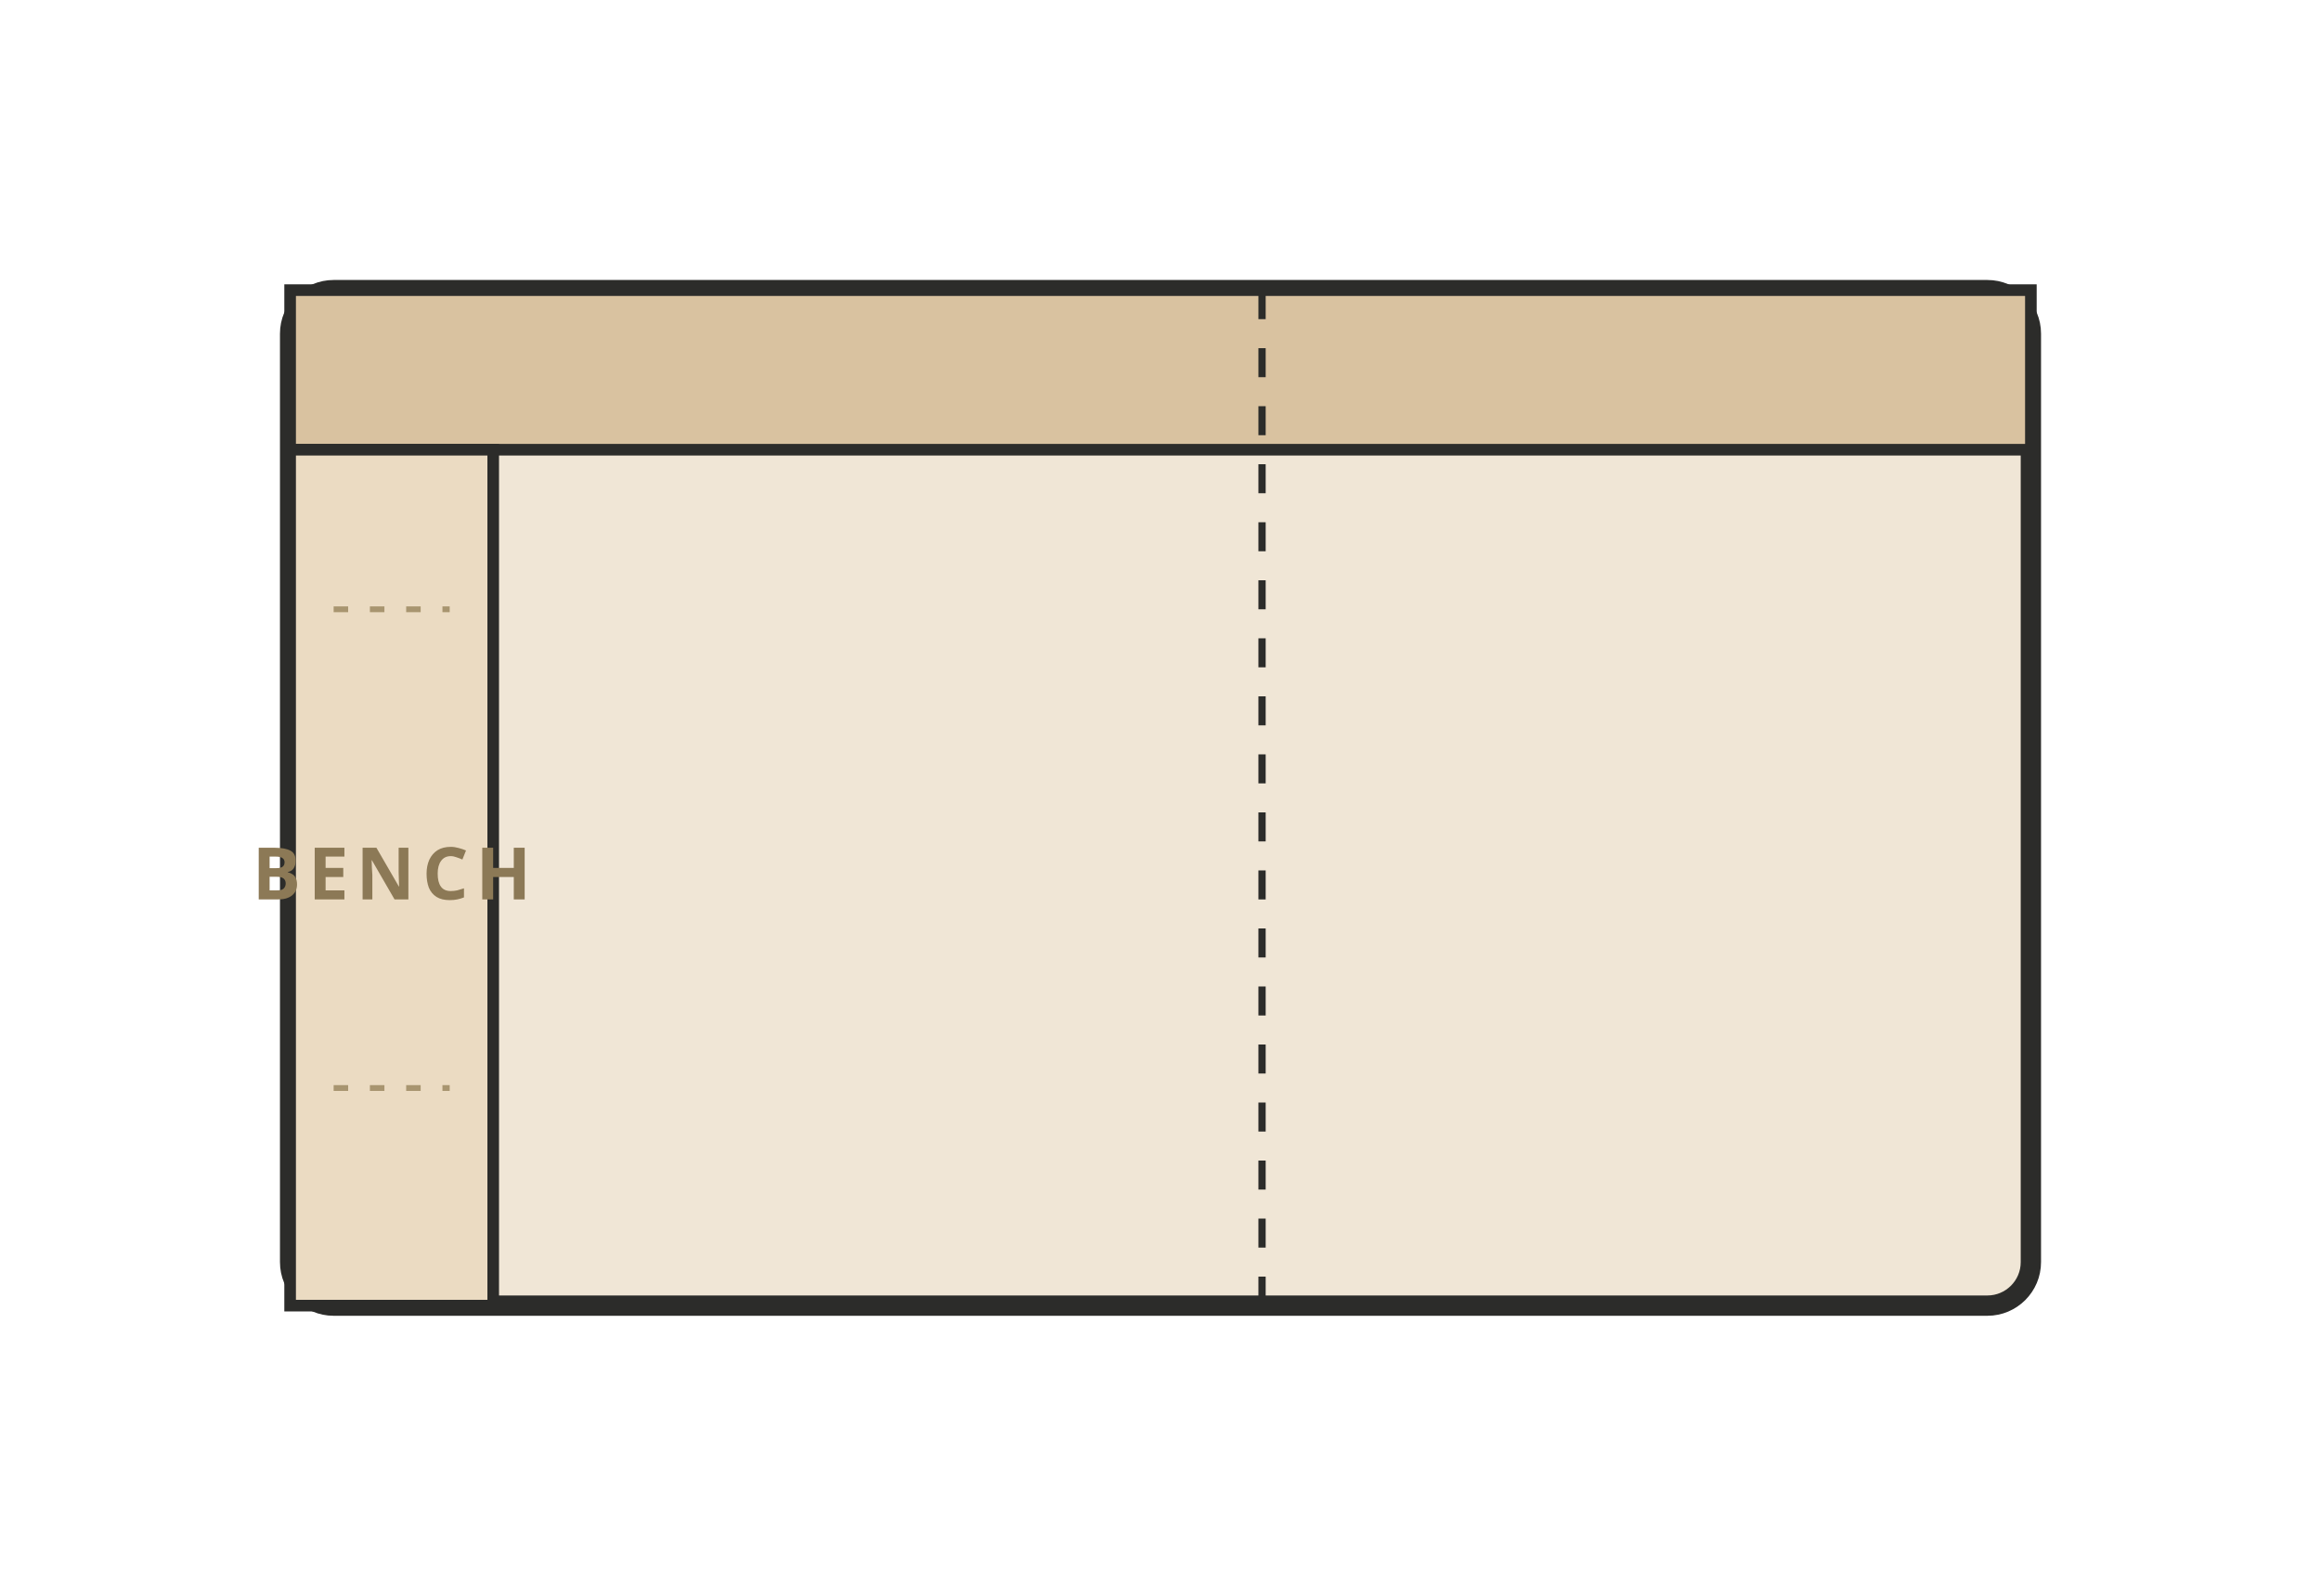
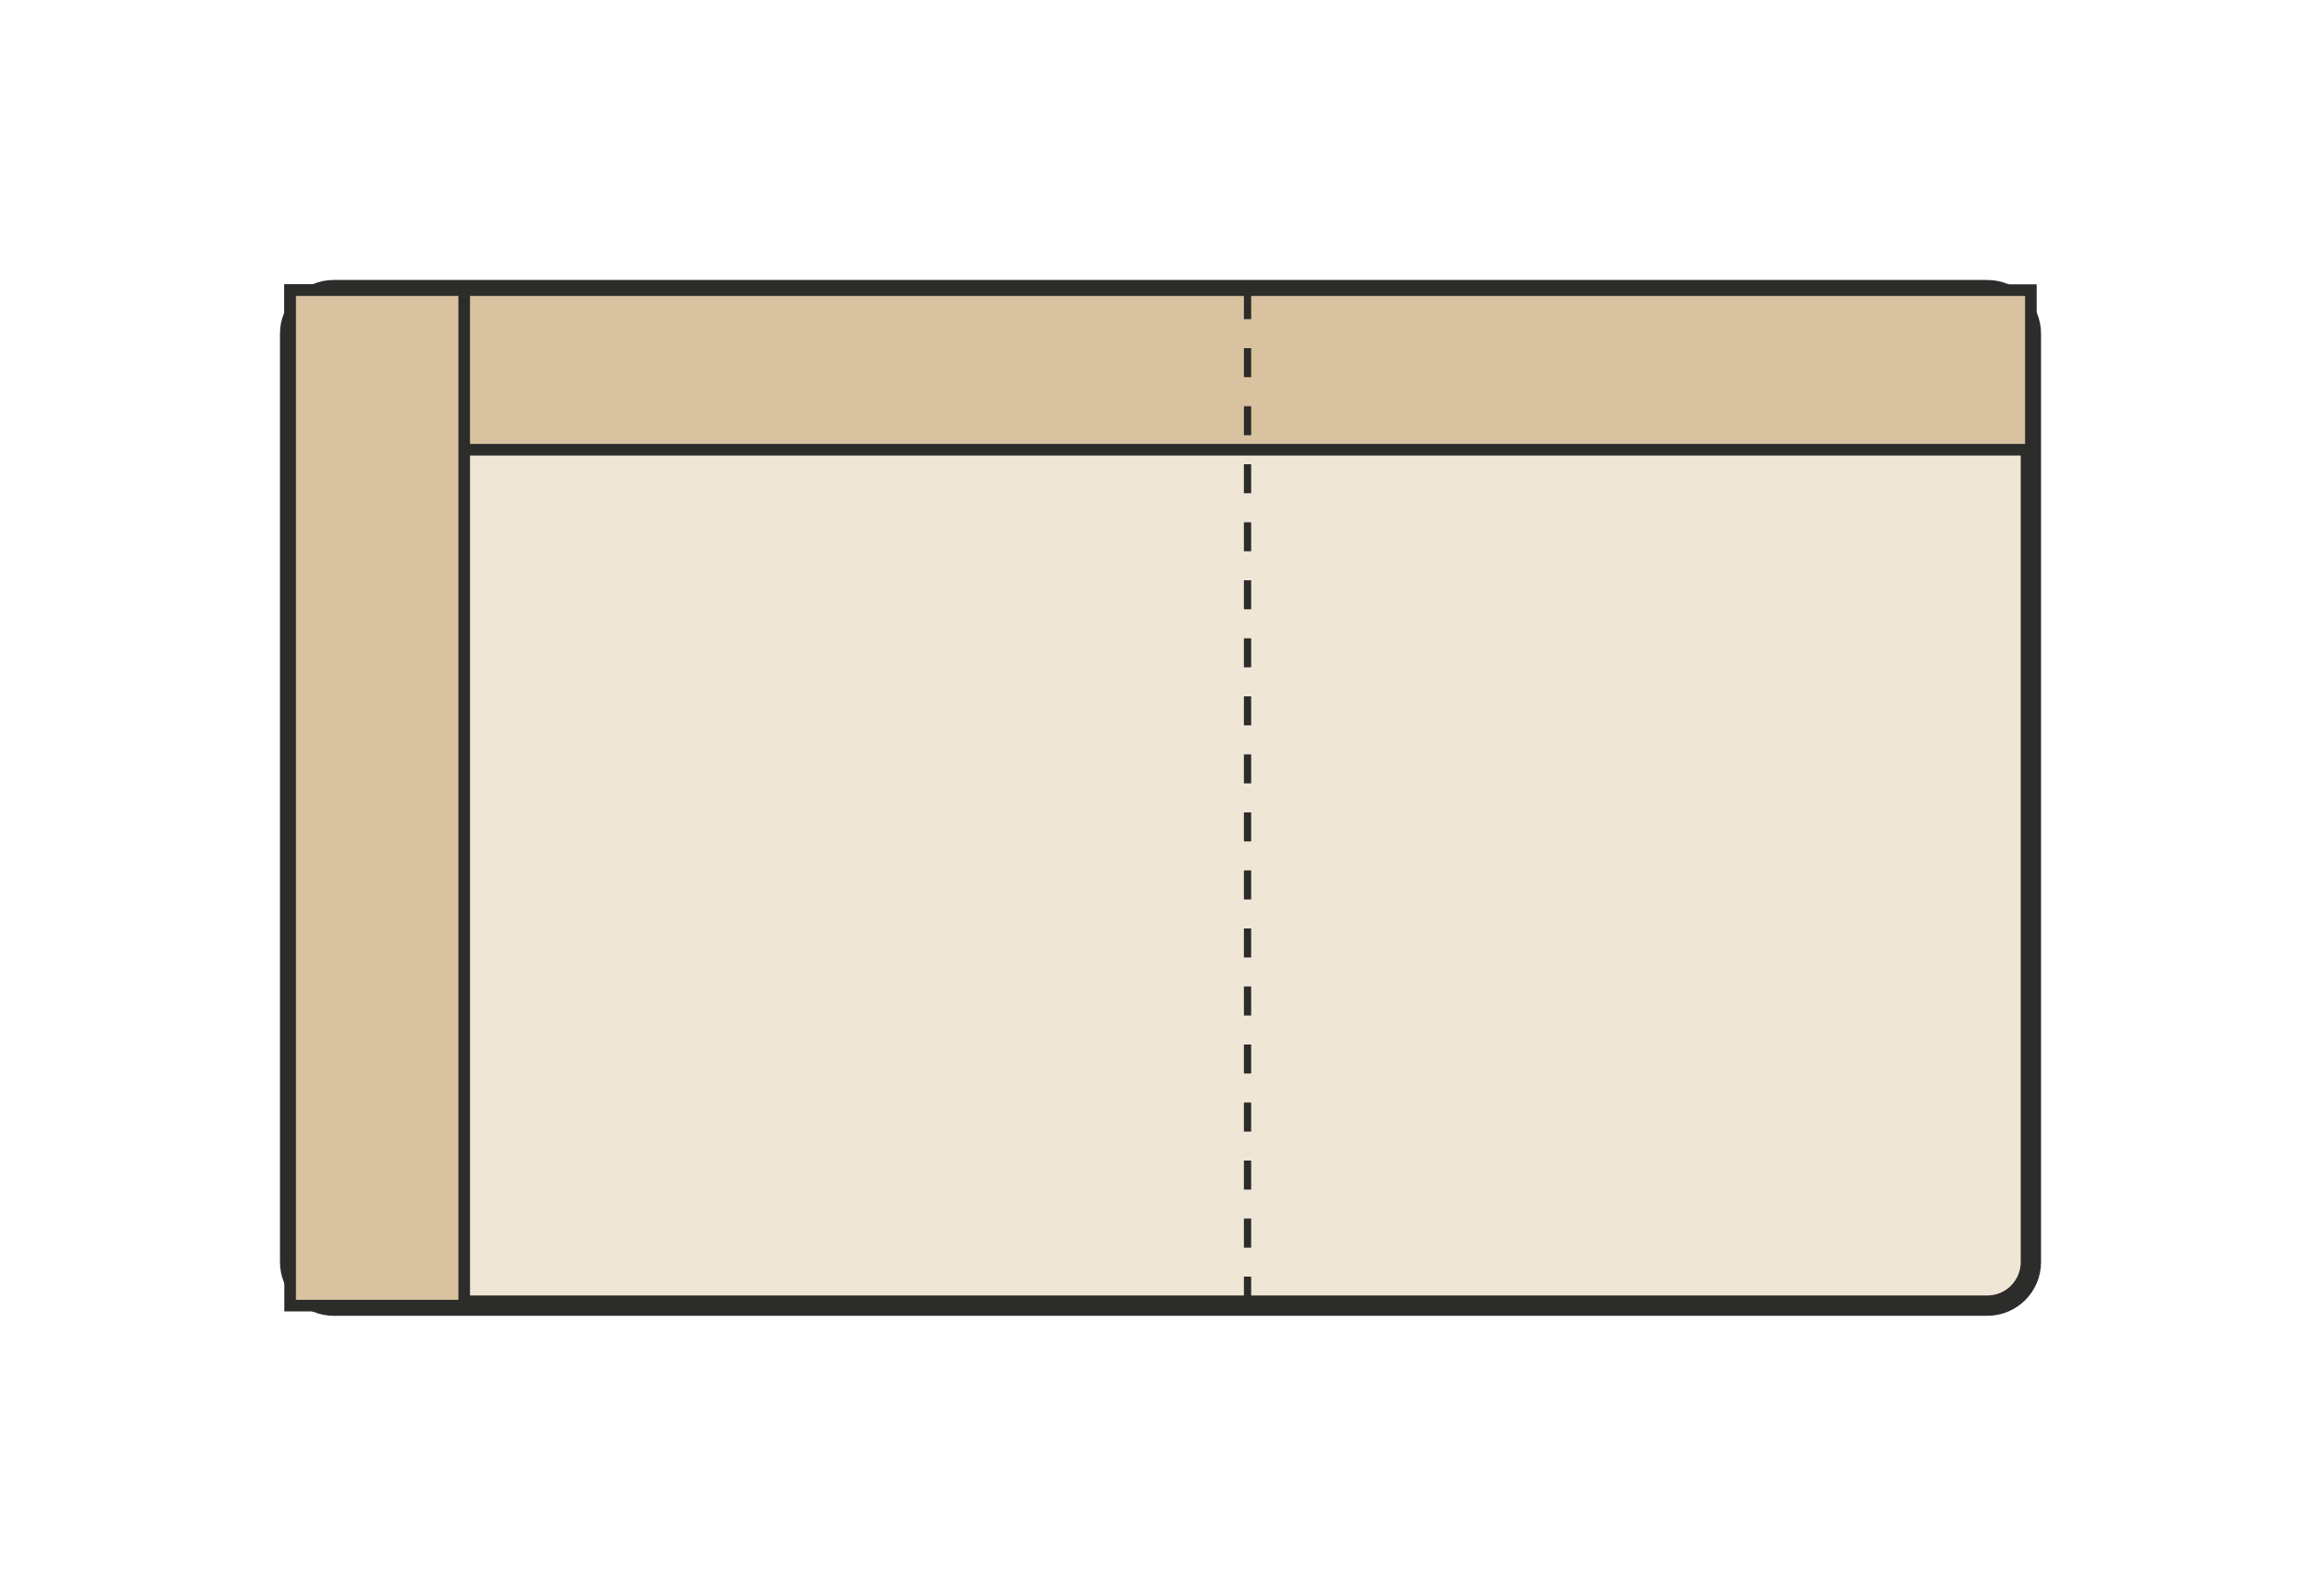
<svg xmlns="http://www.w3.org/2000/svg" viewBox="0 0 160 110" width="160" height="110">
  <g transform="translate(20,20)">
    <rect x="0" y="0" width="120" height="70" rx="3" fill="#F0E6D6" stroke="#2C2C2A" stroke-width="1.4" />
    <rect x="0" y="0" width="120" height="11" fill="#D9C2A0" stroke="#2C2C2A" stroke-width="0.8" />
-     <rect x="0" y="11" width="14" height="59" fill="#EBDBC2" stroke="#2C2C2A" stroke-width="0.8" />
-     <line x1="3" y1="22" x2="11" y2="22" stroke="#A89570" stroke-width="0.4" stroke-dasharray="1,1.5" />
-     <line x1="3" y1="55" x2="11" y2="55" stroke="#A89570" stroke-width="0.4" stroke-dasharray="1,1.5" />
-     <text x="7" y="42" font-family="sans-serif" font-size="5" fill="#8C7956" text-anchor="middle" font-weight="700" letter-spacing="0.5">BENCH</text>
-     <line x1="67" y1="0" x2="67" y2="70" stroke="#2C2C2A" stroke-width="0.5" stroke-dasharray="2,2" />
+     <rect x="0" y="0" width="12" height="70" fill="#D9C2A0" stroke="#2C2C2A" stroke-width="0.8" />
+     <line x1="66" y1="0" x2="66" y2="70" stroke="#2C2C2A" stroke-width="0.5" stroke-dasharray="2,2" />
  </g>
</svg>
